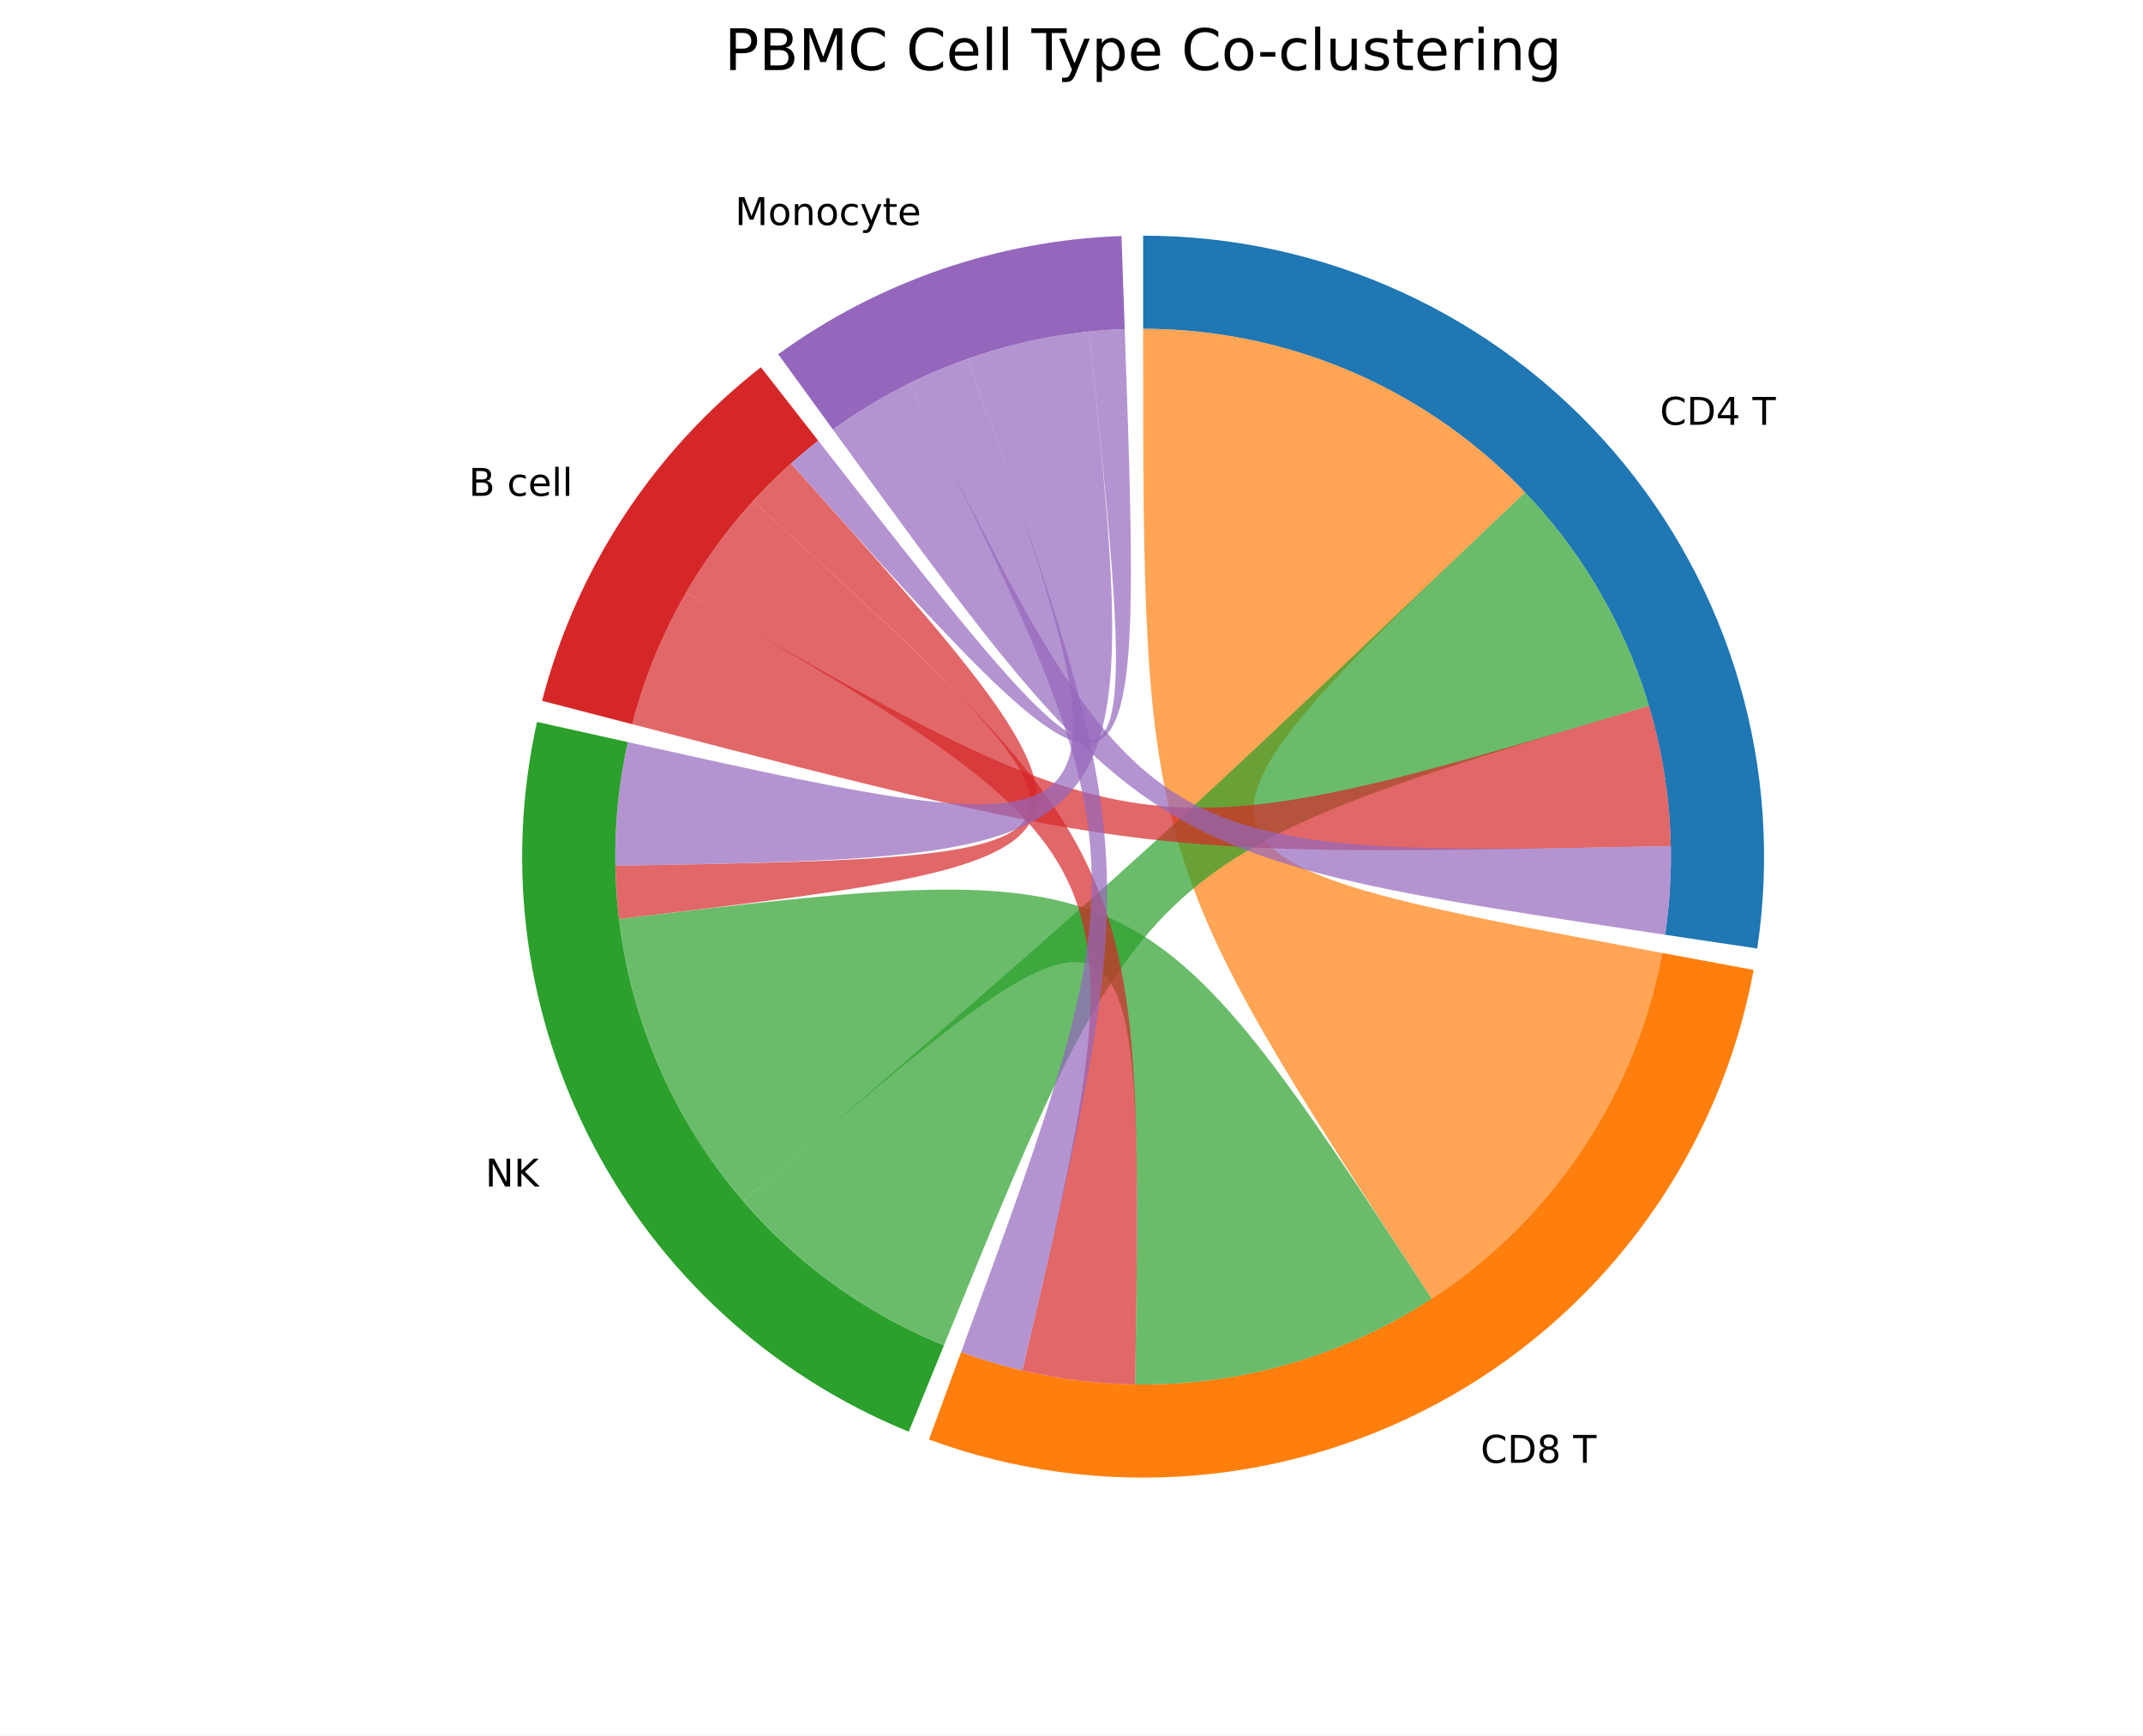
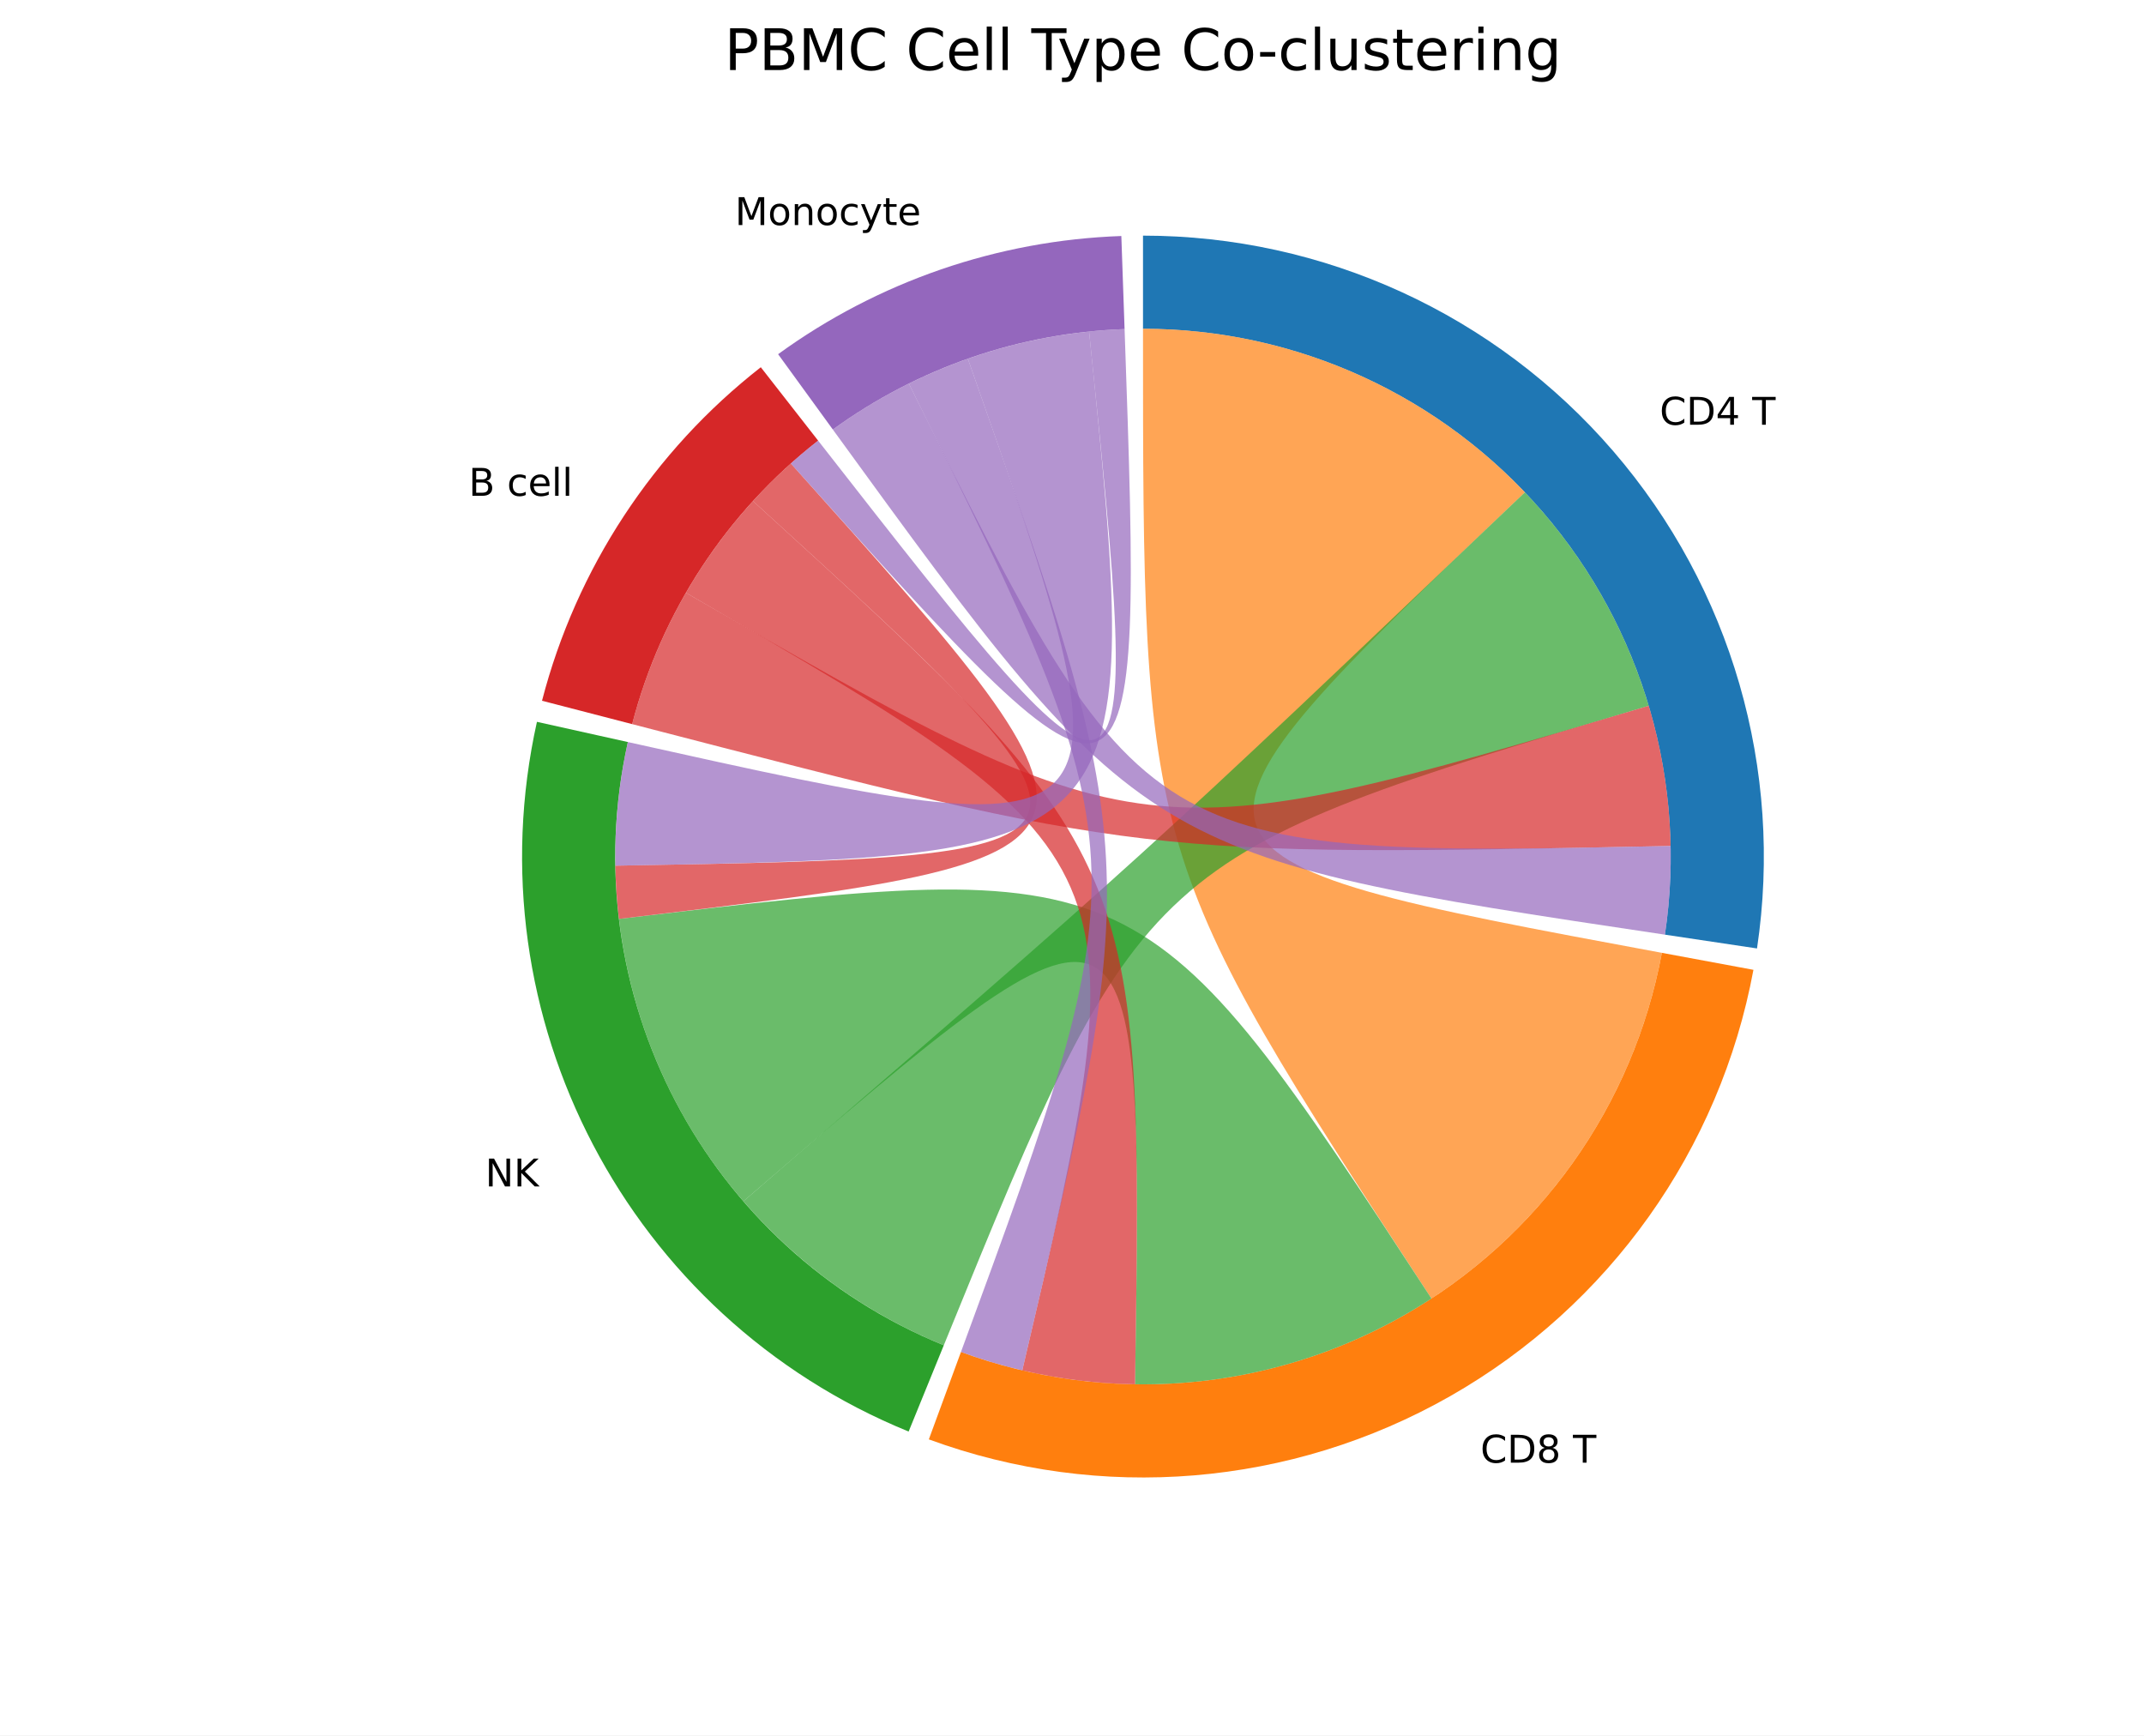
- <svg xmlns="http://www.w3.org/2000/svg" width="673" height="545" font-family="DejaVu Sans, Liberation Sans, Arial, sans-serif" fill="black">
+ <svg xmlns="http://www.w3.org/2000/svg" width="673.4" height="545" font-family="DejaVu Sans, Liberation Sans, Arial, sans-serif" fill="black">
  <rect width="100%" height="100%" fill="white" />
  <text x="359" y="22" font-size="18" text-anchor="middle">PBMC Cell Type Co-clustering</text>
  <path d="M 359 74 A 195 195 0 0 1 551.853 297.856 L 522.925 293.528 A 165.75 165.75 0 0 0 359 103.25 Z" stroke="none" stroke-width="0" fill="#1f77b4" />
  <path d="M 550.729 304.569 A 195 195 0 0 1 291.735 452.031 L 301.824 424.576 A 165.75 165.75 0 0 0 521.969 299.234 Z" stroke="none" stroke-width="0" fill="#ff7f0e" />
  <path d="M 285.388 449.572 A 195 195 0 0 1 168.646 226.688 L 197.199 233.035 A 165.75 165.75 0 0 0 296.43 422.486 Z" stroke="none" stroke-width="0" fill="#2ca02c" />
  <path d="M 170.239 220.07 A 195 195 0 0 1 238.958 115.329 L 256.964 138.379 A 165.75 165.75 0 0 0 198.553 227.41 Z" stroke="none" stroke-width="0" fill="#d62728" />
  <path d="M 244.394 111.233 A 195 195 0 0 1 352.195 74.119 L 353.215 103.351 A 165.75 165.75 0 0 0 261.585 134.898 Z" stroke="none" stroke-width="0" fill="#9467bd" />
  <text x="521.28" y="133.39" font-size="12" text-anchor="start">CD4 T</text>
  <text x="464.98" y="459.34" font-size="12" text-anchor="start">CD8 T</text>
  <text x="169.25" y="372.59" font-size="12" text-anchor="end">NK</text>
  <text x="179.9" y="155.7" font-size="12" text-anchor="end">B cell</text>
  <text x="289.27" y="70.67" font-size="12" text-anchor="end">Monocyte</text>
  <path d="M 521.969 299.234 A 165.75 165.75 0 0 1 449.595 407.801 C 359 269 359 269 359 103.25 A 165.75 165.75 0 0 1 478.947 154.607 C 359 269 359 269 521.969 299.234 Z" stroke="none" stroke-width="0" fill="#ff7f0e" fill-opacity="0.7" />
  <path d="M 296.43 422.486 A 165.75 165.75 0 0 1 233.489 377.259 C 359 269 359 269 478.947 154.607 A 165.75 165.75 0 0 1 517.842 221.646 C 359 269 359 269 296.43 422.486 Z" stroke="none" stroke-width="0" fill="#2ca02c" fill-opacity="0.7" />
  <path d="M 233.489 377.259 A 165.75 165.75 0 0 1 194.41 288.579 C 359 269 359 269 449.595 407.801 A 165.75 165.75 0 0 1 356.503 434.731 C 359 269 359 269 233.489 377.259 Z" stroke="none" stroke-width="0" fill="#2ca02c" fill-opacity="0.7" />
  <path d="M 198.553 227.41 A 165.75 165.75 0 0 1 215.434 186.164 C 359 269 359 269 517.842 221.646 A 165.75 165.75 0 0 1 524.717 265.679 C 359 269 359 269 198.553 227.41 Z" stroke="none" stroke-width="0" fill="#d62728" fill-opacity="0.7" />
  <path d="M 215.434 186.164 A 165.75 165.75 0 0 1 236.497 157.349 C 359 269 359 269 356.503 434.731 A 165.75 165.75 0 0 1 321.08 430.354 C 359 269 359 269 215.434 186.164 Z" stroke="none" stroke-width="0" fill="#d62728" fill-opacity="0.7" />
  <path d="M 236.497 157.349 A 165.75 165.75 0 0 1 248.396 145.551 C 359 269 359 269 194.41 288.579 A 165.75 165.75 0 0 1 193.275 271.861 C 359 269 359 269 236.497 157.349 Z" stroke="none" stroke-width="0" fill="#d62728" fill-opacity="0.7" />
  <path d="M 261.585 134.898 A 165.75 165.75 0 0 1 285.463 120.456 C 359 269 359 269 524.717 265.679 A 165.75 165.75 0 0 1 522.925 293.528 C 359 269 359 269 261.585 134.898 Z" stroke="none" stroke-width="0" fill="#9467bd" fill-opacity="0.7" />
  <path d="M 285.463 120.456 A 165.75 165.75 0 0 1 303.988 112.646 C 359 269 359 269 321.08 430.354 A 165.75 165.75 0 0 1 301.824 424.576 C 359 269 359 269 285.463 120.456 Z" stroke="none" stroke-width="0" fill="#9467bd" fill-opacity="0.7" />
  <path d="M 303.988 112.646 A 165.75 165.75 0 0 1 342.068 104.117 C 359 269 359 269 193.275 271.861 A 165.75 165.75 0 0 1 197.199 233.035 C 359 269 359 269 303.988 112.646 Z" stroke="none" stroke-width="0" fill="#9467bd" fill-opacity="0.7" />
  <path d="M 342.068 104.117 A 165.75 165.75 0 0 1 353.215 103.351 C 359 269 359 269 248.396 145.551 A 165.75 165.75 0 0 1 256.964 138.379 C 359 269 359 269 342.068 104.117 Z" stroke="none" stroke-width="0" fill="#9467bd" fill-opacity="0.7" />
</svg>
